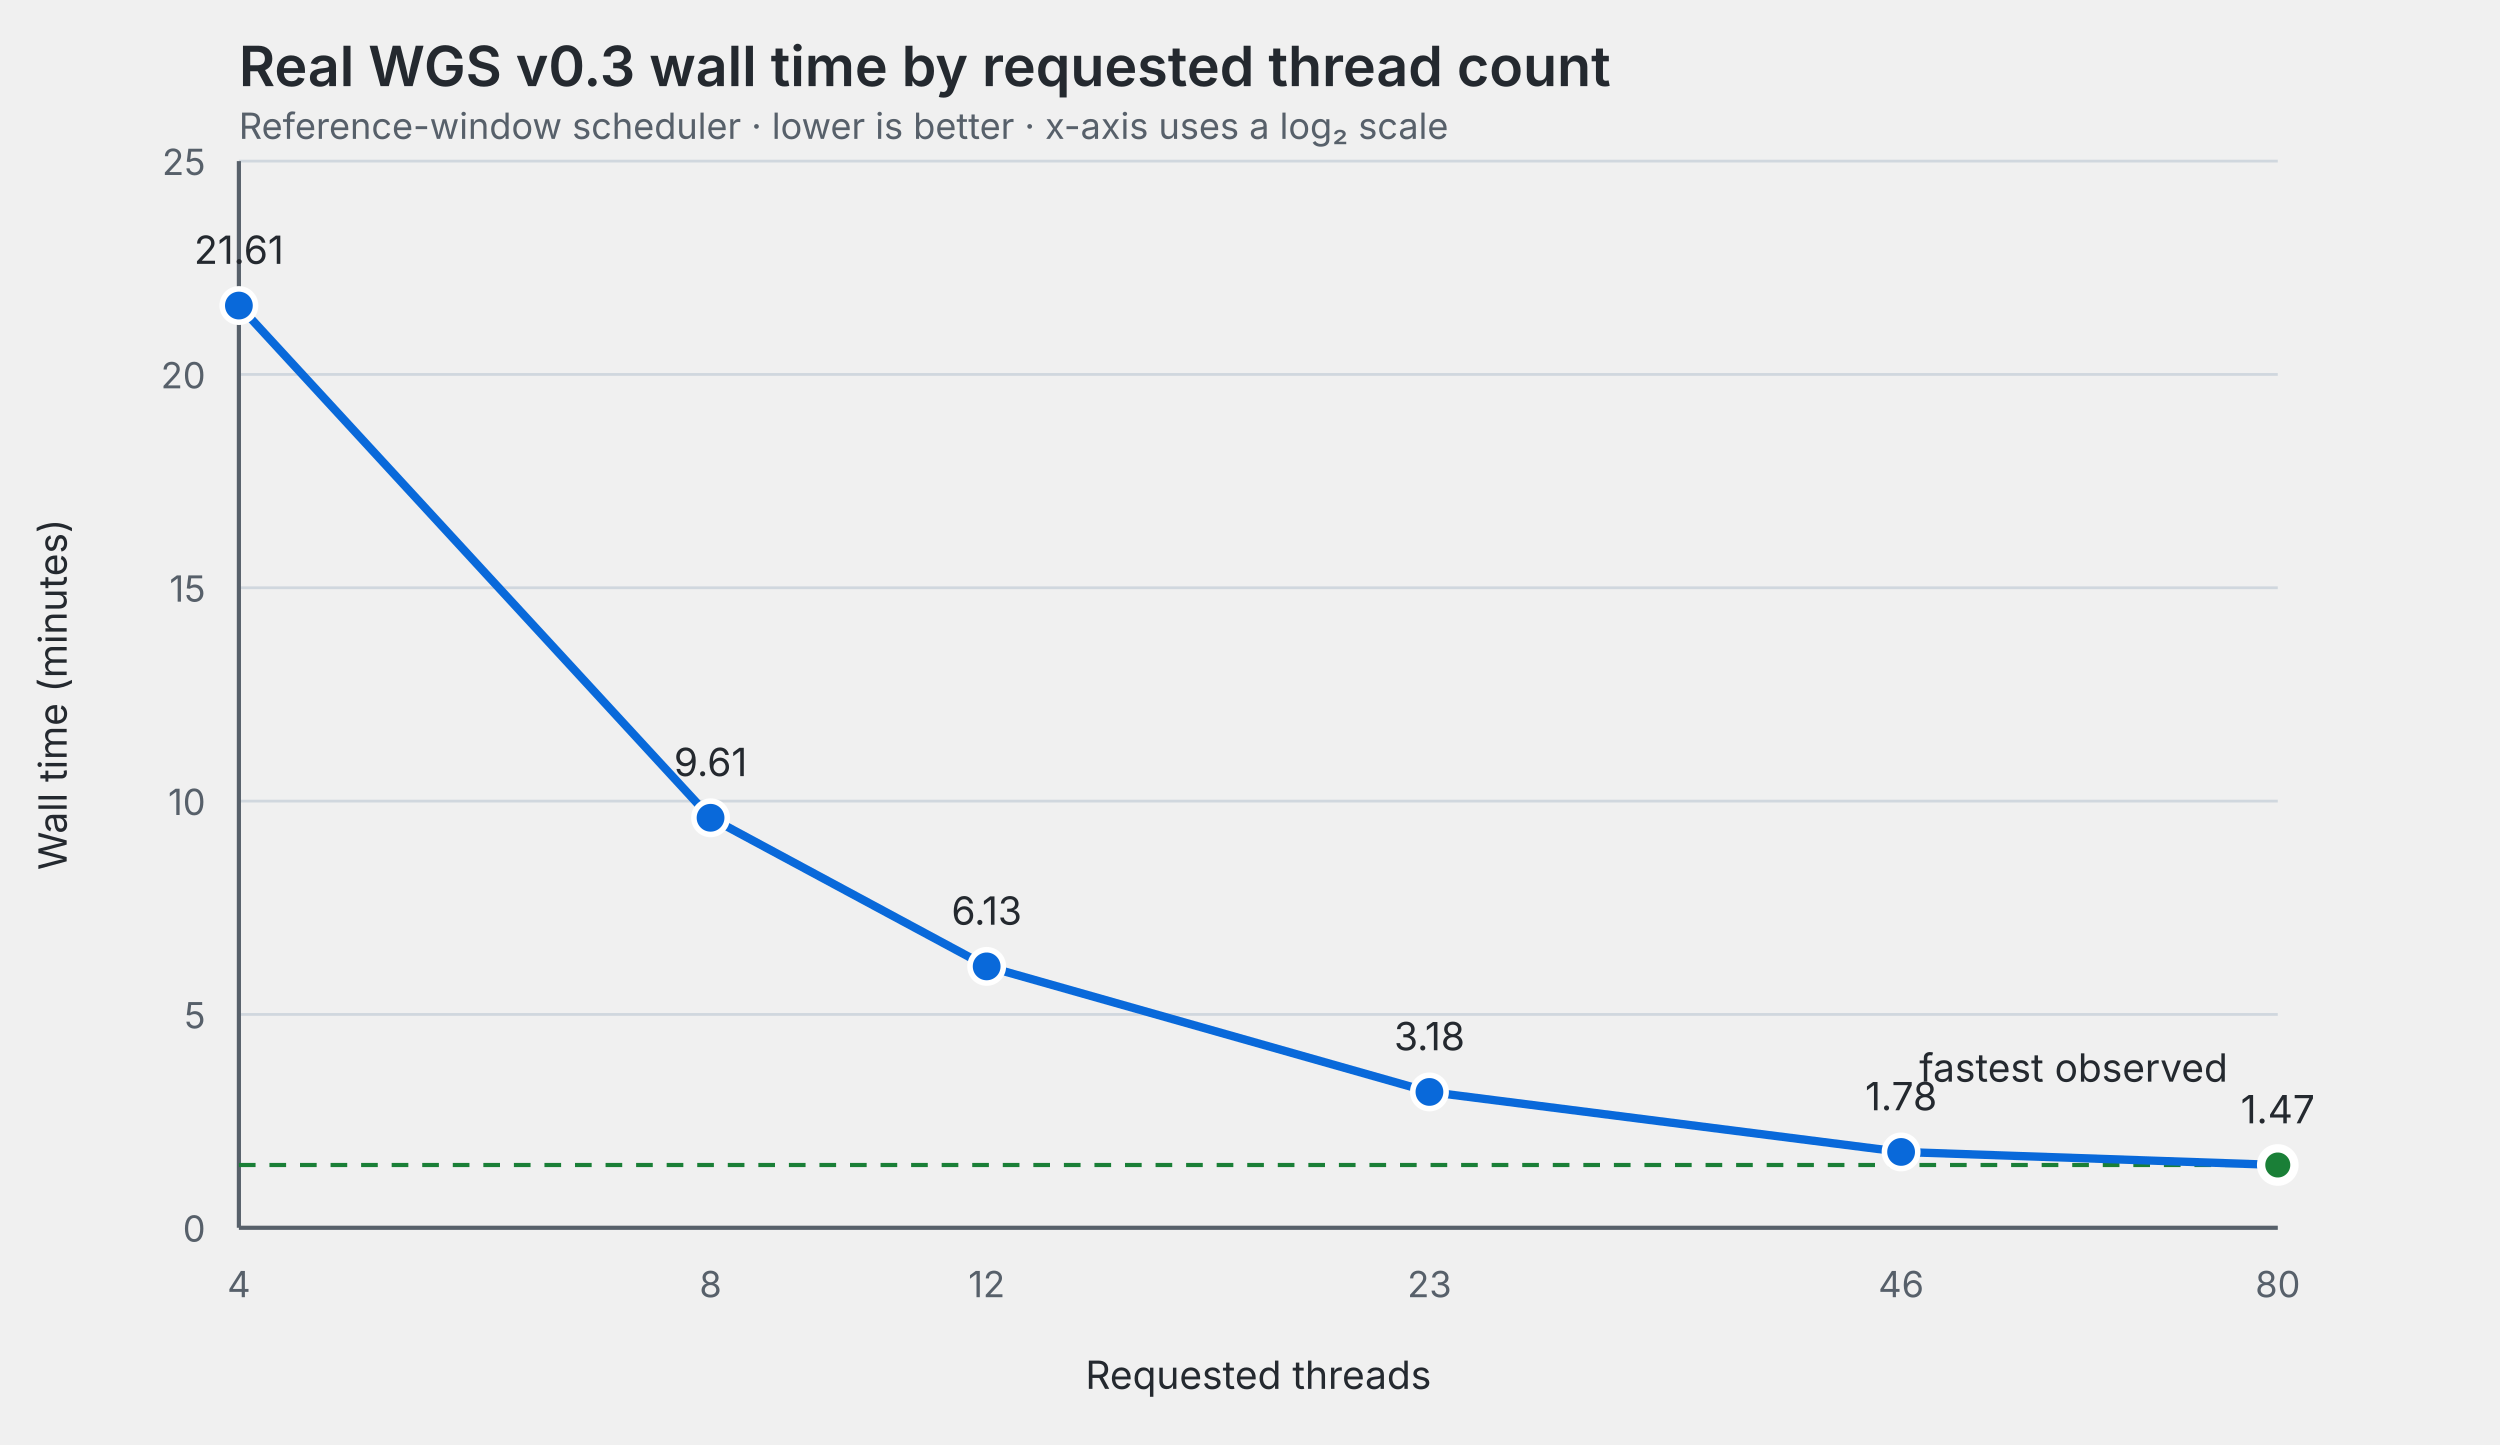
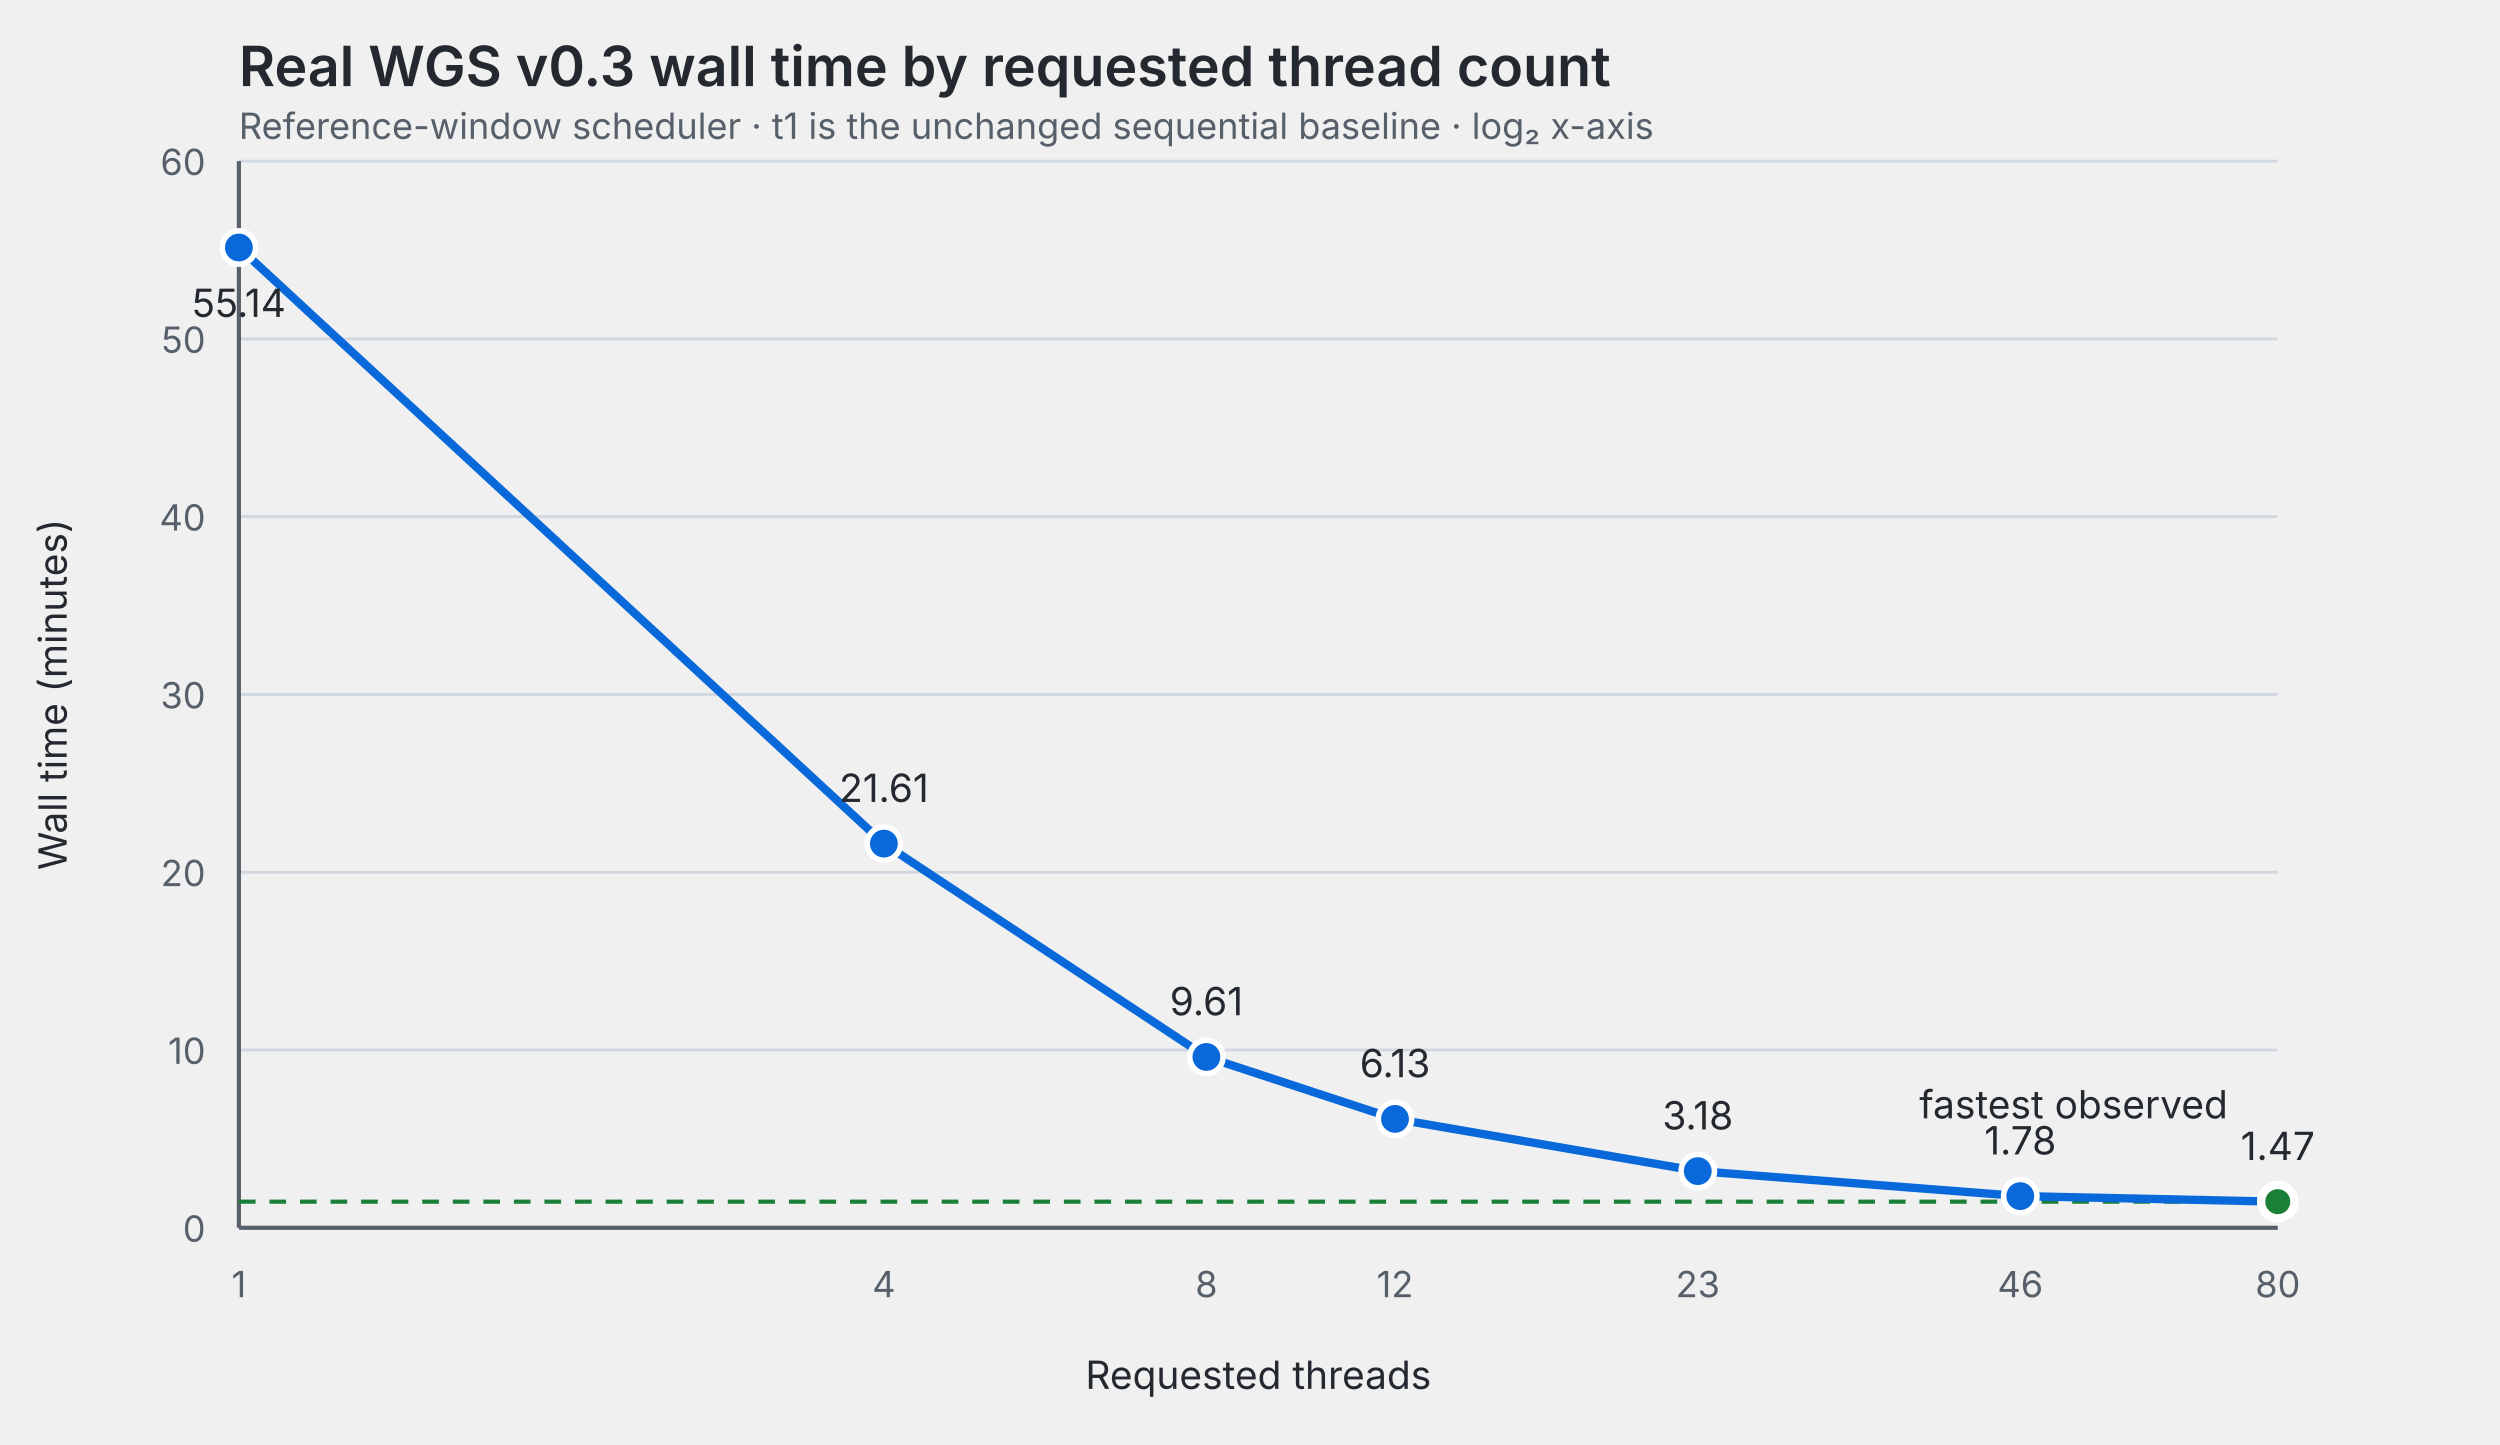
<svg xmlns="http://www.w3.org/2000/svg" width="900" height="520" viewBox="0 0 900 520" role="img" aria-labelledby="title description">
  <style>
.text{fill:#24292f;font:14px -apple-system,BlinkMacSystemFont,Segoe UI,sans-serif}
.muted{fill:#57606a;font:13px -apple-system,BlinkMacSystemFont,Segoe UI,sans-serif}
.title{fill:#24292f;font:600 20px -apple-system,BlinkMacSystemFont,Segoe UI,sans-serif}
.grid{stroke:#d0d7de;stroke-width:1}.axis{stroke:#57606a;stroke-width:1.5}
.series{fill:none;stroke:#0969da;stroke-width:3}.point{fill:#0969da;stroke:#fff;stroke-width:2}
.best{fill:#1a7f37;stroke:#fff;stroke-width:3}.guide{stroke:#1a7f37;stroke-width:1.5;stroke-dasharray:6 5}
@media (prefers-color-scheme:dark){.text,.title{fill:#f0f6fc}.muted{fill:#8c959f}.grid{stroke:#30363d}.axis{stroke:#8c959f}.series{stroke:#58a6ff}.point{fill:#58a6ff;stroke:#0d1117}.best{fill:#3fb950;stroke:#0d1117}.guide{stroke:#3fb950}}
</style>
  <text class="title" x="86" y="31">Real WGS v0.3 wall time by requested thread count</text>
-   <text class="muted" x="86" y="50">Reference-window scheduler · lower is better · x-axis uses a log₂ scale</text>
+   <text class="muted" x="86" y="50">Reference-window scheduler · t1 is the unchanged sequential baseline · log₂ x-axis</text>
  <line class="grid" x1="86" y1="442.0" x2="820" y2="442.0" />
  <text class="muted" x="74" y="447.0" text-anchor="end">0</text>
-   <line class="grid" x1="86" y1="365.2" x2="820" y2="365.2" />
-   <text class="muted" x="74" y="370.2" text-anchor="end">5</text>
-   <line class="grid" x1="86" y1="288.4" x2="820" y2="288.4" />
-   <text class="muted" x="74" y="293.4" text-anchor="end">10</text>
-   <line class="grid" x1="86" y1="211.6" x2="820" y2="211.6" />
-   <text class="muted" x="74" y="216.6" text-anchor="end">15</text>
-   <line class="grid" x1="86" y1="134.8" x2="820" y2="134.8" />
-   <text class="muted" x="74" y="139.8" text-anchor="end">20</text>
+   <line class="grid" x1="86" y1="378.0" x2="820" y2="378.0" />
+   <text class="muted" x="74" y="383.0" text-anchor="end">10</text>
+   <line class="grid" x1="86" y1="314.0" x2="820" y2="314.0" />
+   <text class="muted" x="74" y="319.0" text-anchor="end">20</text>
+   <line class="grid" x1="86" y1="250.0" x2="820" y2="250.0" />
+   <text class="muted" x="74" y="255.0" text-anchor="end">30</text>
+   <line class="grid" x1="86" y1="186.0" x2="820" y2="186.0" />
+   <text class="muted" x="74" y="191.0" text-anchor="end">40</text>
+   <line class="grid" x1="86" y1="122.0" x2="820" y2="122.0" />
+   <text class="muted" x="74" y="127.0" text-anchor="end">50</text>
  <line class="grid" x1="86" y1="58.0" x2="820" y2="58.0" />
-   <text class="muted" x="74" y="63.0" text-anchor="end">25</text>
+   <text class="muted" x="74" y="63.0" text-anchor="end">60</text>
  <line class="axis" x1="86" y1="58" x2="86" y2="442" />
  <line class="axis" x1="86" y1="442" x2="820" y2="442" />
-   <line class="guide" x1="86" y1="419.4" x2="820" y2="419.4" />
-   <path class="series" d="M 86.0 110.0 L 255.8 294.4 L 355.2 347.9 L 514.6 393.1 L 684.4 414.7 L 820.0 419.4" />
-   <circle class="point" cx="86.0" cy="110.0" r="6" />
-   <text class="text" x="86.0" y="95.0" text-anchor="middle">21.61</text>
-   <text class="muted" x="86.0" y="467" text-anchor="middle">4</text>
-   <circle class="point" cx="255.8" cy="294.4" r="6" />
-   <text class="text" x="255.8" y="279.4" text-anchor="middle">9.61</text>
-   <text class="muted" x="255.8" y="467" text-anchor="middle">8</text>
-   <circle class="point" cx="355.2" cy="347.9" r="6" />
-   <text class="text" x="355.2" y="332.9" text-anchor="middle">6.13</text>
-   <text class="muted" x="355.2" y="467" text-anchor="middle">12</text>
-   <circle class="point" cx="514.6" cy="393.1" r="6" />
-   <text class="text" x="514.6" y="378.1" text-anchor="middle">3.18</text>
-   <text class="muted" x="514.6" y="467" text-anchor="middle">23</text>
-   <circle class="point" cx="684.4" cy="414.7" r="6" />
-   <text class="text" x="684.4" y="399.7" text-anchor="middle">1.78</text>
-   <text class="muted" x="684.4" y="467" text-anchor="middle">46</text>
-   <circle class="best" cx="820.0" cy="419.4" r="6" />
-   <text class="text" x="820.0" y="404.4" text-anchor="middle">1.47</text>
+   <line class="guide" x1="86" y1="432.6" x2="820" y2="432.6" />
+   <path class="series" d="M 86.0 89.1 L 318.2 303.7 L 434.3 380.5 L 502.2 402.8 L 611.2 421.6 L 727.3 430.6 L 820.0 432.6" />
+   <circle class="point" cx="86.0" cy="89.1" r="6" />
+   <text class="text" x="86.0" y="114.1" text-anchor="middle">55.14</text>
+   <text class="muted" x="86.0" y="467" text-anchor="middle">1</text>
+   <circle class="point" cx="318.2" cy="303.7" r="6" />
+   <text class="text" x="318.2" y="288.7" text-anchor="middle">21.61</text>
+   <text class="muted" x="318.2" y="467" text-anchor="middle">4</text>
+   <circle class="point" cx="434.3" cy="380.5" r="6" />
+   <text class="text" x="434.3" y="365.5" text-anchor="middle">9.61</text>
+   <text class="muted" x="434.3" y="467" text-anchor="middle">8</text>
+   <circle class="point" cx="502.2" cy="402.8" r="6" />
+   <text class="text" x="502.2" y="387.8" text-anchor="middle">6.13</text>
+   <text class="muted" x="502.2" y="467" text-anchor="middle">12</text>
+   <circle class="point" cx="611.2" cy="421.6" r="6" />
+   <text class="text" x="611.2" y="406.6" text-anchor="middle">3.18</text>
+   <text class="muted" x="611.2" y="467" text-anchor="middle">23</text>
+   <circle class="point" cx="727.3" cy="430.6" r="6" />
+   <text class="text" x="727.3" y="415.6" text-anchor="middle">1.78</text>
+   <text class="muted" x="727.3" y="467" text-anchor="middle">46</text>
+   <circle class="best" cx="820.0" cy="432.6" r="6" />
+   <text class="text" x="820.0" y="417.6" text-anchor="middle">1.47</text>
  <text class="muted" x="820.0" y="467" text-anchor="middle">80</text>
-   <text class="text" x="802.0" y="389.4" text-anchor="end">fastest observed</text>
+   <text class="text" x="802.0" y="402.6" text-anchor="end">fastest observed</text>
  <text class="text" x="453.0" y="500" text-anchor="middle">Requested threads</text>
  <text class="text" transform="translate(24 250.0) rotate(-90)" text-anchor="middle">Wall time (minutes)</text>
</svg>
